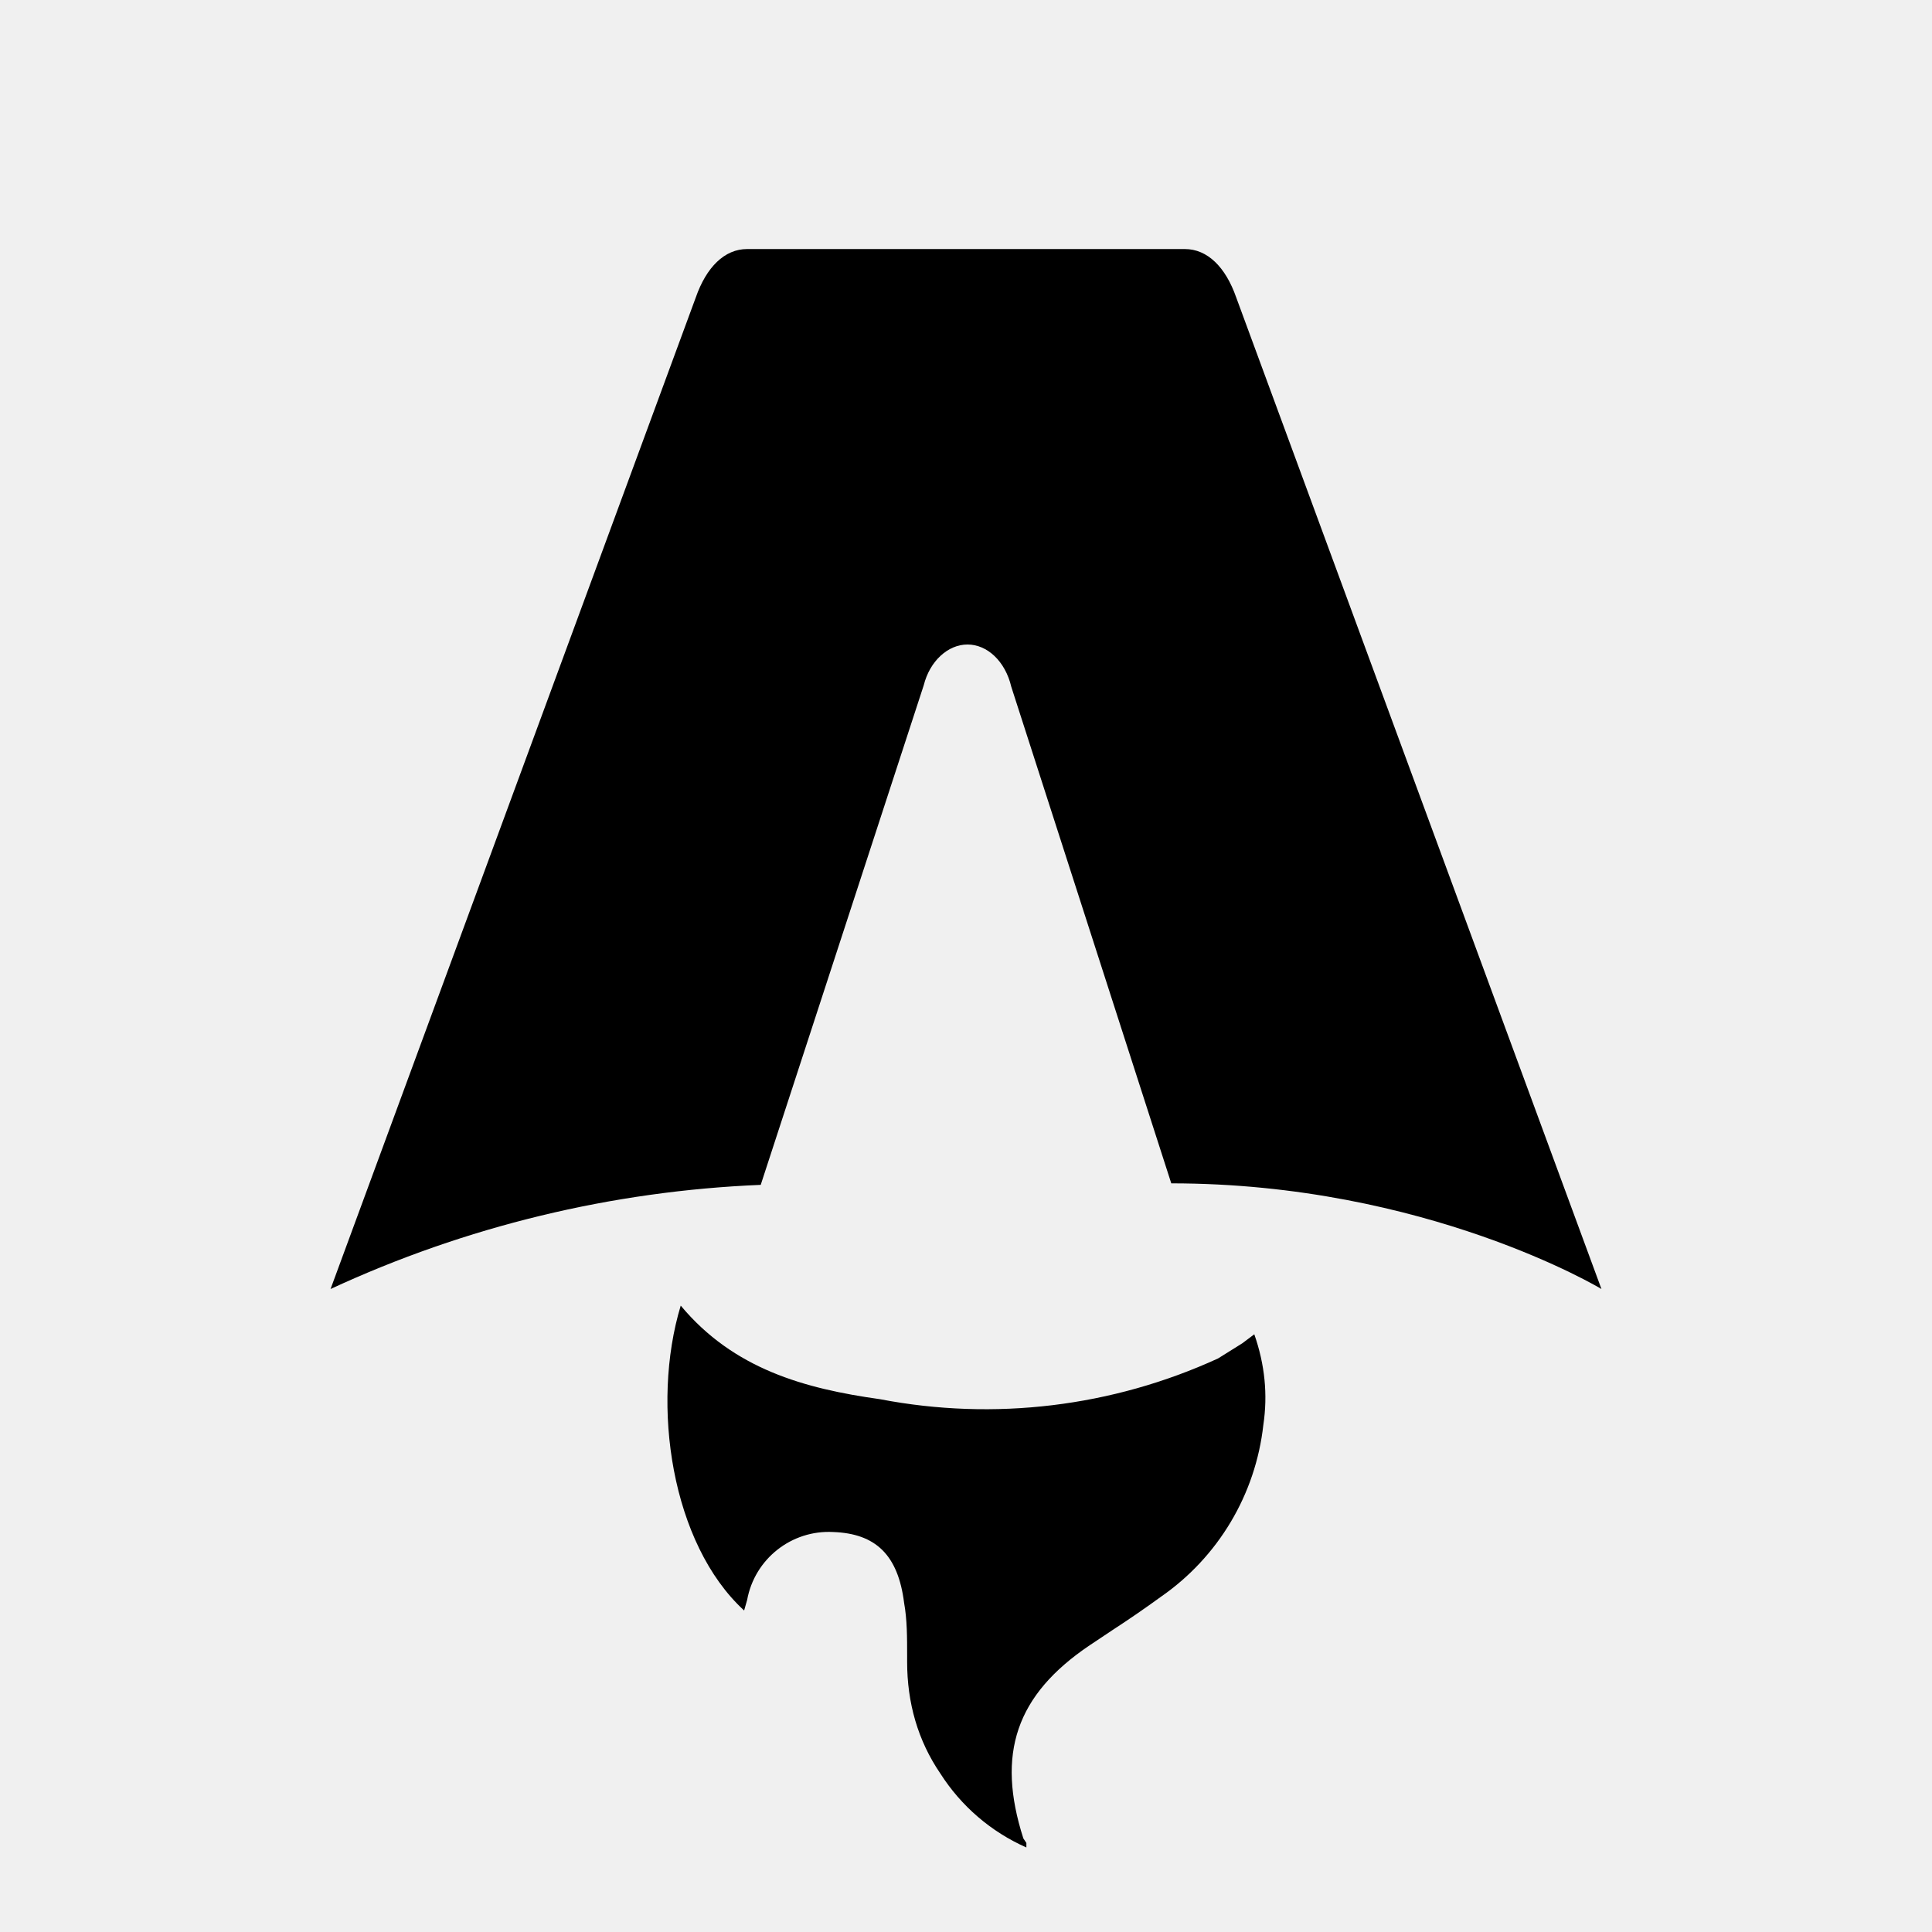
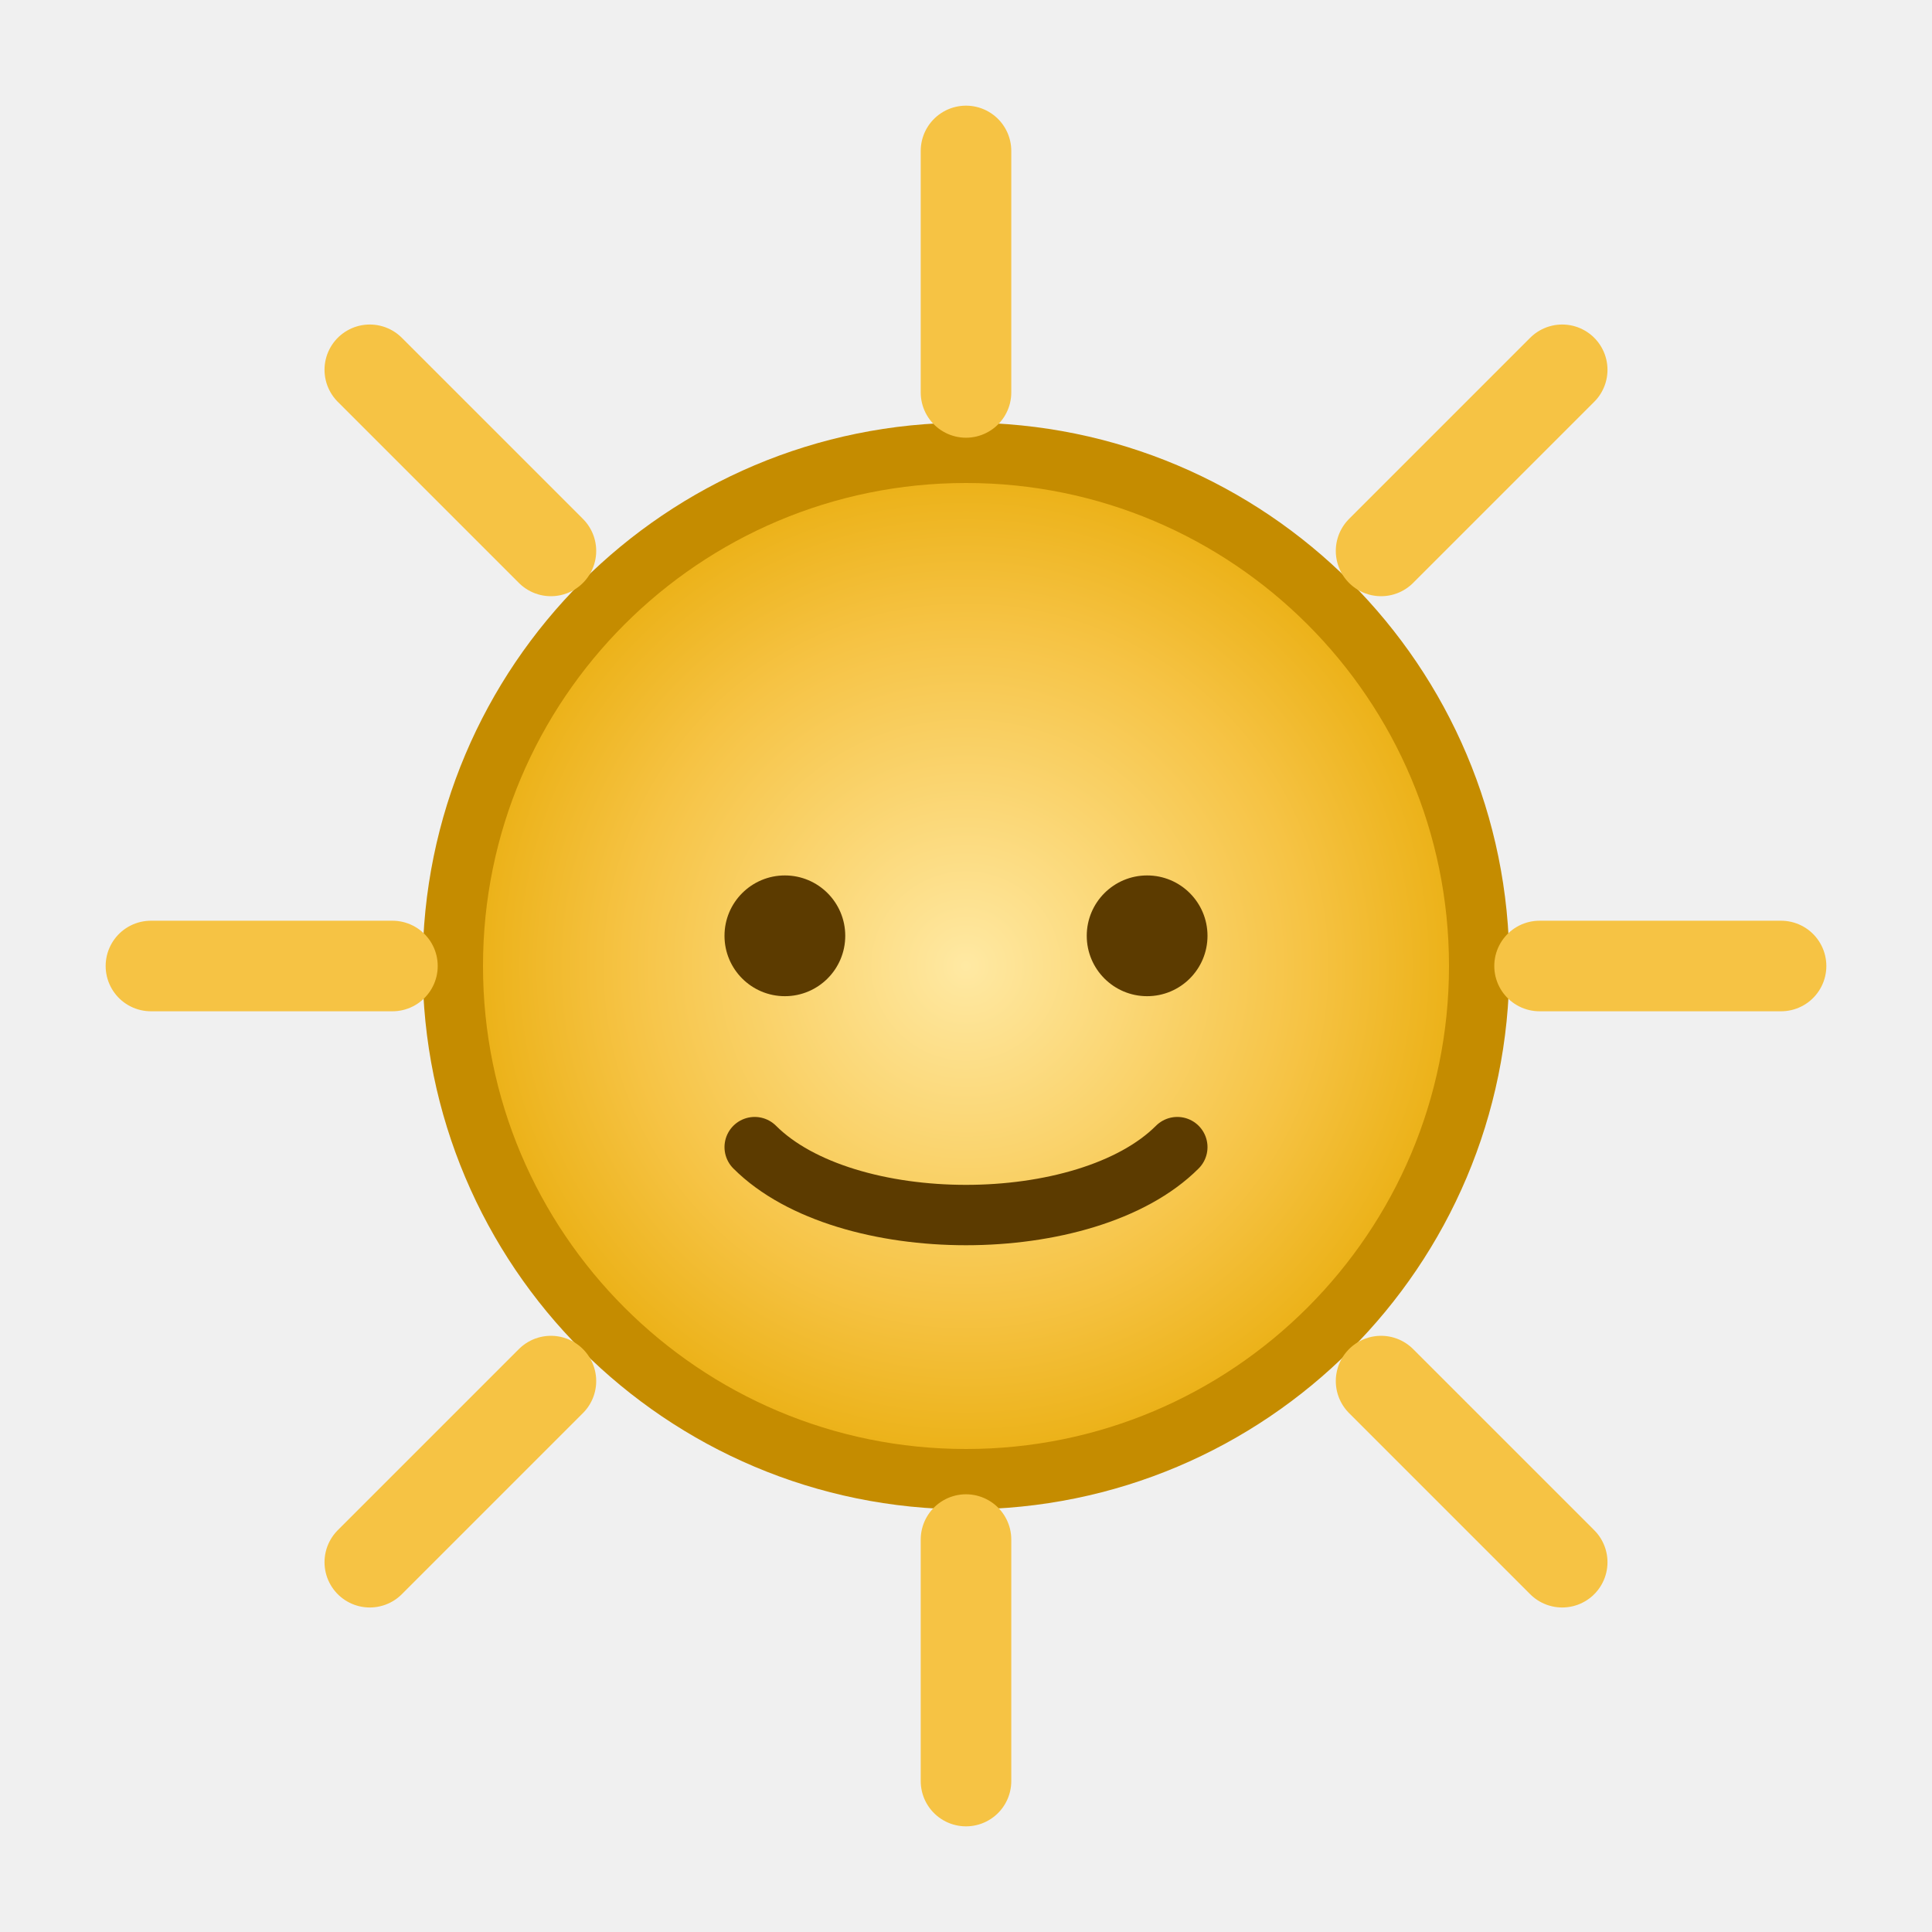
- <svg xmlns="http://www.w3.org/2000/svg" fill="none" viewBox="0 0 128 128">
-   <path d="M50.4 78.5a75.1 75.1 0 0 0-28.5 6.9l24.2-65.7c.7-2 1.9-3.2 3.4-3.2h29c1.5 0 2.7 1.2 3.4 3.2l24.2 65.7s-11.6-7-28.5-7L67 45.5c-.4-1.7-1.6-2.8-2.9-2.8-1.3 0-2.5 1.1-2.9 2.7L50.4 78.5Zm-1.1 28.2Zm-4.2-20.2c-2 6.6-.6 15.8 4.2 20.2a17.5 17.5 0 0 1 .2-.7 5.5 5.5 0 0 1 5.7-4.5c2.8.1 4.3 1.5 4.7 4.7.2 1.1.2 2.3.2 3.5v.4c0 2.7.7 5.2 2.2 7.4a13 13 0 0 0 5.7 4.9v-.3l-.2-.3c-1.8-5.6-.5-9.5 4.4-12.8l1.5-1a73 73 0 0 0 3.2-2.2 16 16 0 0 0 6.8-11.4c.3-2 .1-4-.6-6l-.8.6-1.6 1a37 37 0 0 1-22.4 2.7c-5-.7-9.7-2-13.2-6.2Z" />
-   <style>
-         path { fill: #000; }
-         @media (prefers-color-scheme: dark) {
-             path { fill: #FFF; }
-         }
-     </style>
+ <svg xmlns="http://www.w3.org/2000/svg" viewBox="0 0 128 128" role="img" aria-label="True Noon sun icon">
+   <defs>
+     <radialGradient id="sun-core" cx="50%" cy="50%" r="55%">
+       <stop offset="0%" stop-color="#ffe9a3" />
+       <stop offset="60%" stop-color="#f6c344" />
+       <stop offset="100%" stop-color="#e6a800" />
+     </radialGradient>
+   </defs>
+   <circle cx="64" cy="64" r="34" fill="url(#sun-core)" stroke="#c58c00" stroke-width="4" />
+   <g stroke="#f6c344" stroke-width="6" stroke-linecap="round">
+     <line x1="64" y1="10" x2="64" y2="26" />
+     <line x1="64" y1="102" x2="64" y2="118" />
+     <line x1="10" y1="64" x2="26" y2="64" />
+     <line x1="102" y1="64" x2="118" y2="64" />
+     <line x1="24.5" y1="24.5" x2="36.5" y2="36.5" />
+     <line x1="91.5" y1="91.5" x2="103.5" y2="103.5" />
+     <line x1="24.5" y1="103.5" x2="36.5" y2="91.5" />
+     <line x1="91.5" y1="36.5" x2="103.5" y2="24.5" />
+   </g>
+   <g fill="#5c3b00">
+     <circle cx="52" cy="62" r="4" />
+     <circle cx="76" cy="62" r="4" />
+     <path d="M50 76c6 6 22 6 28 0" fill="none" stroke="#5c3b00" stroke-width="4" stroke-linecap="round" />
+   </g>
</svg>
